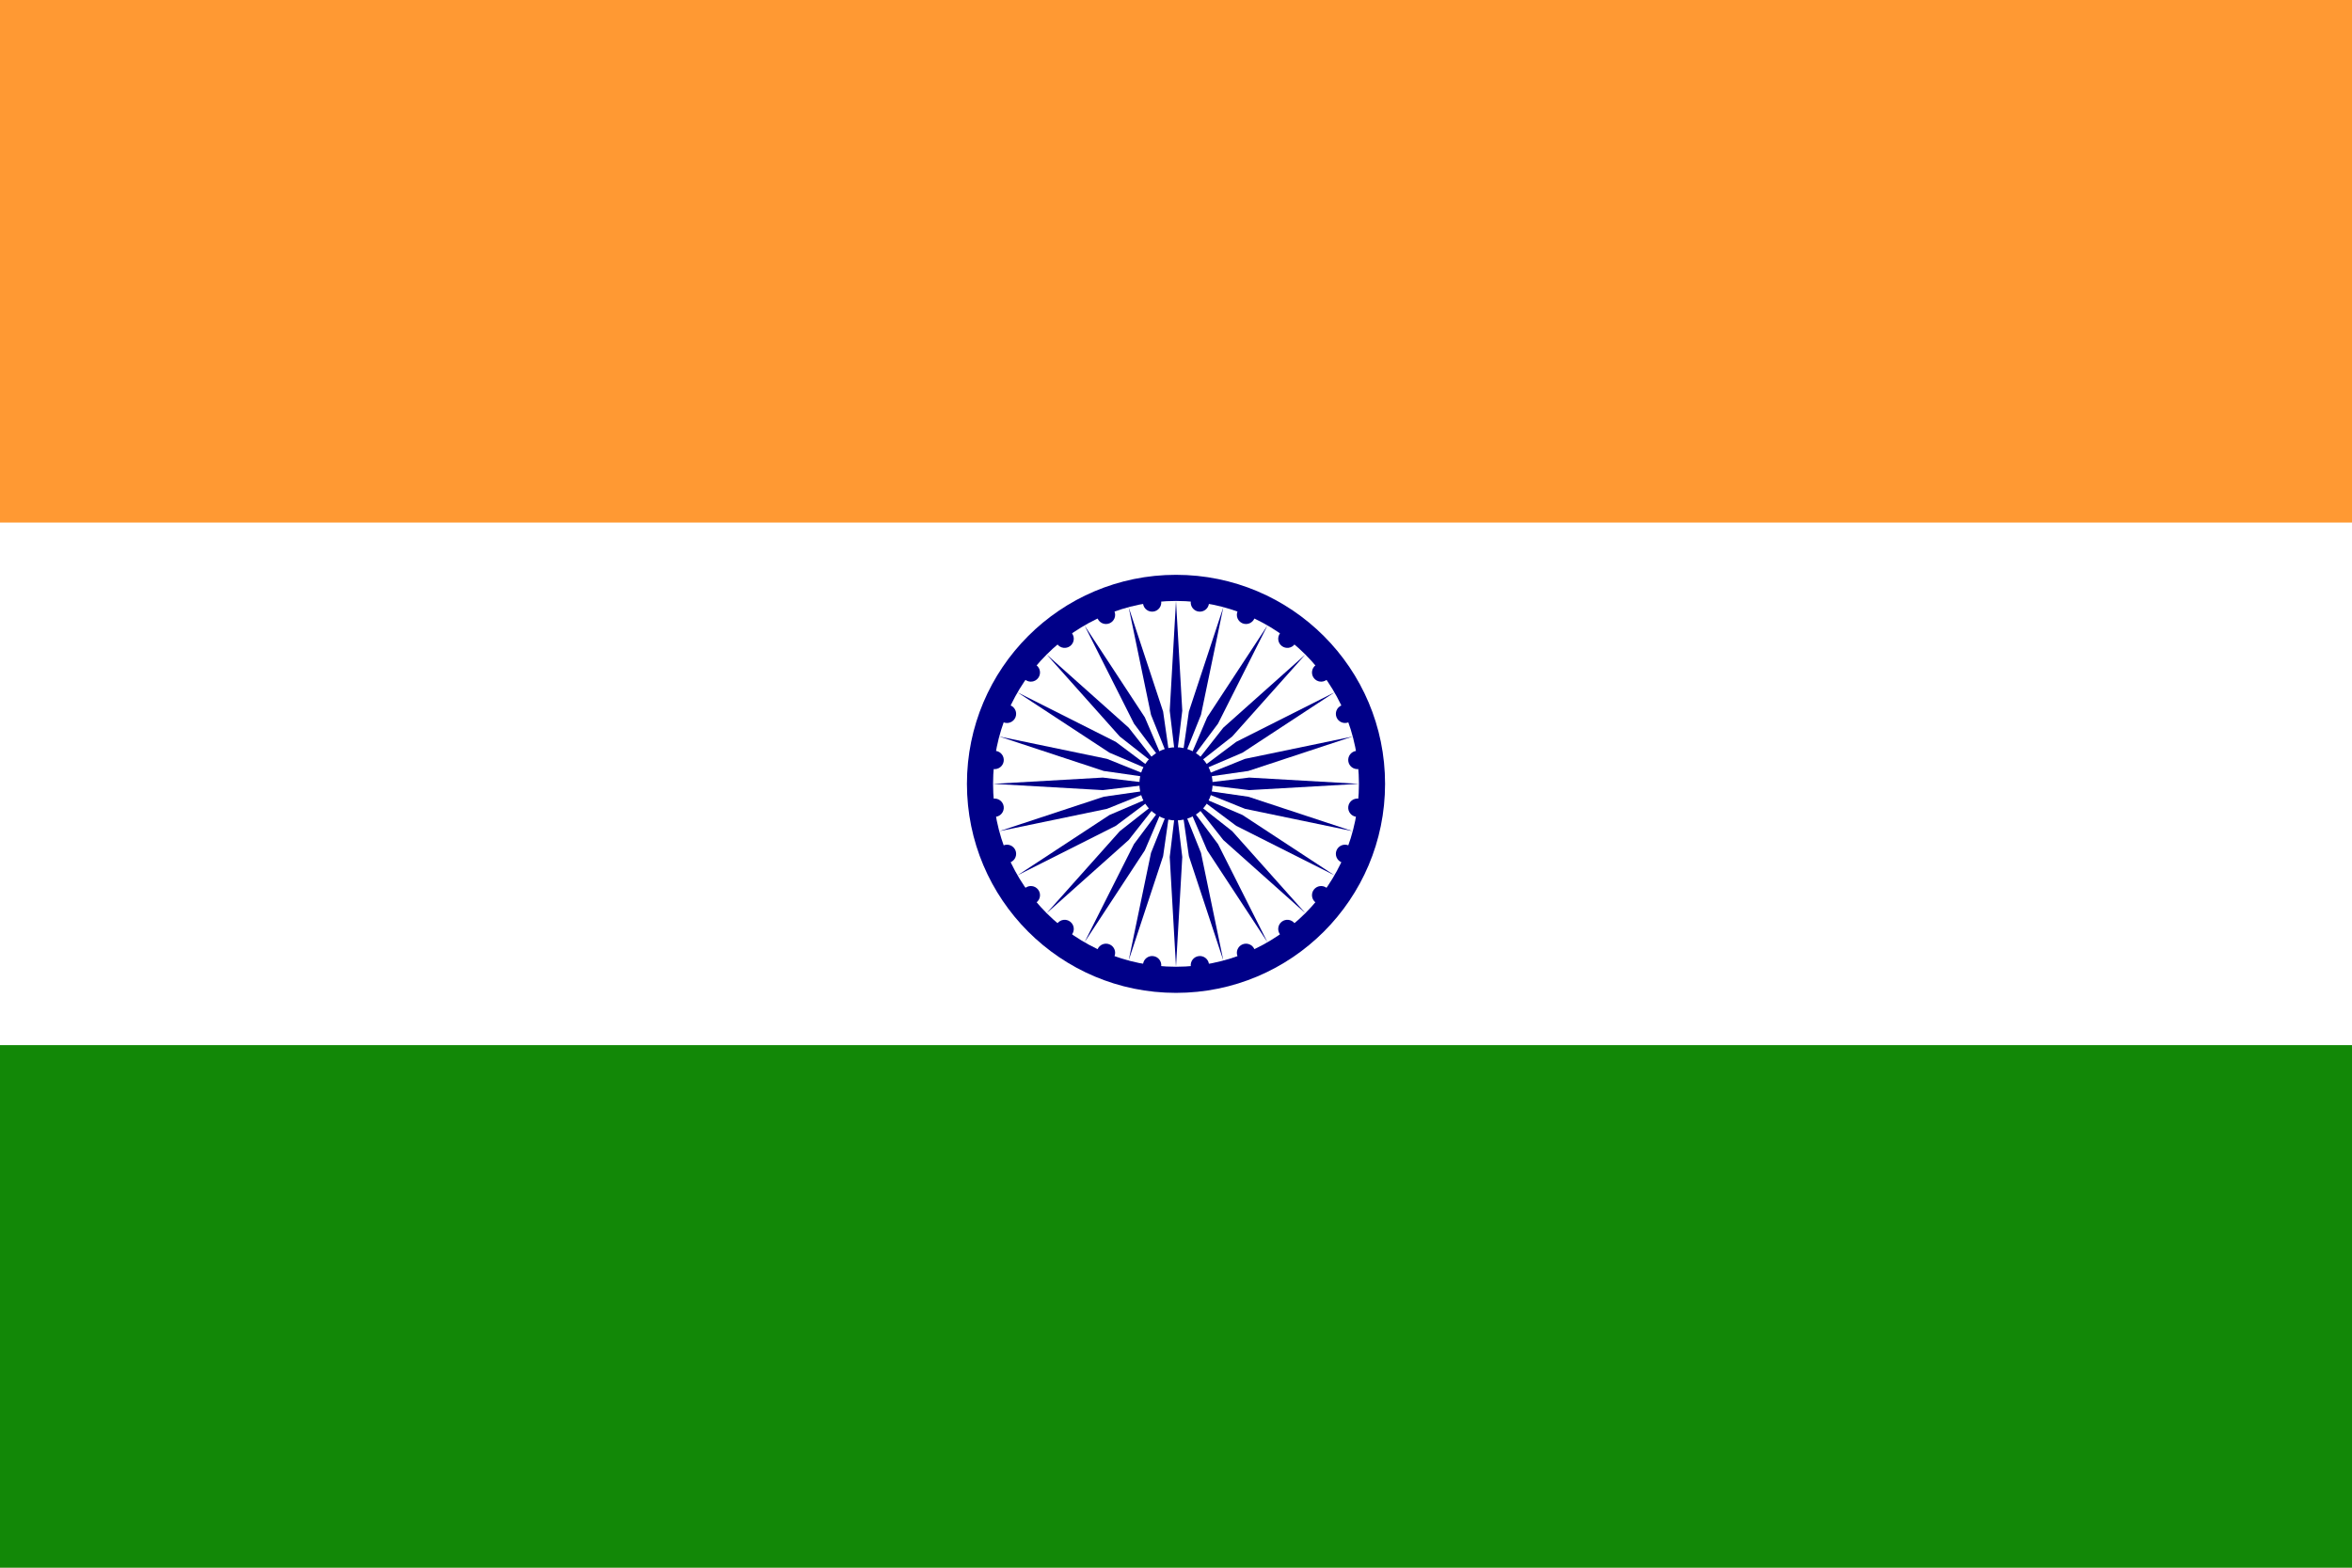
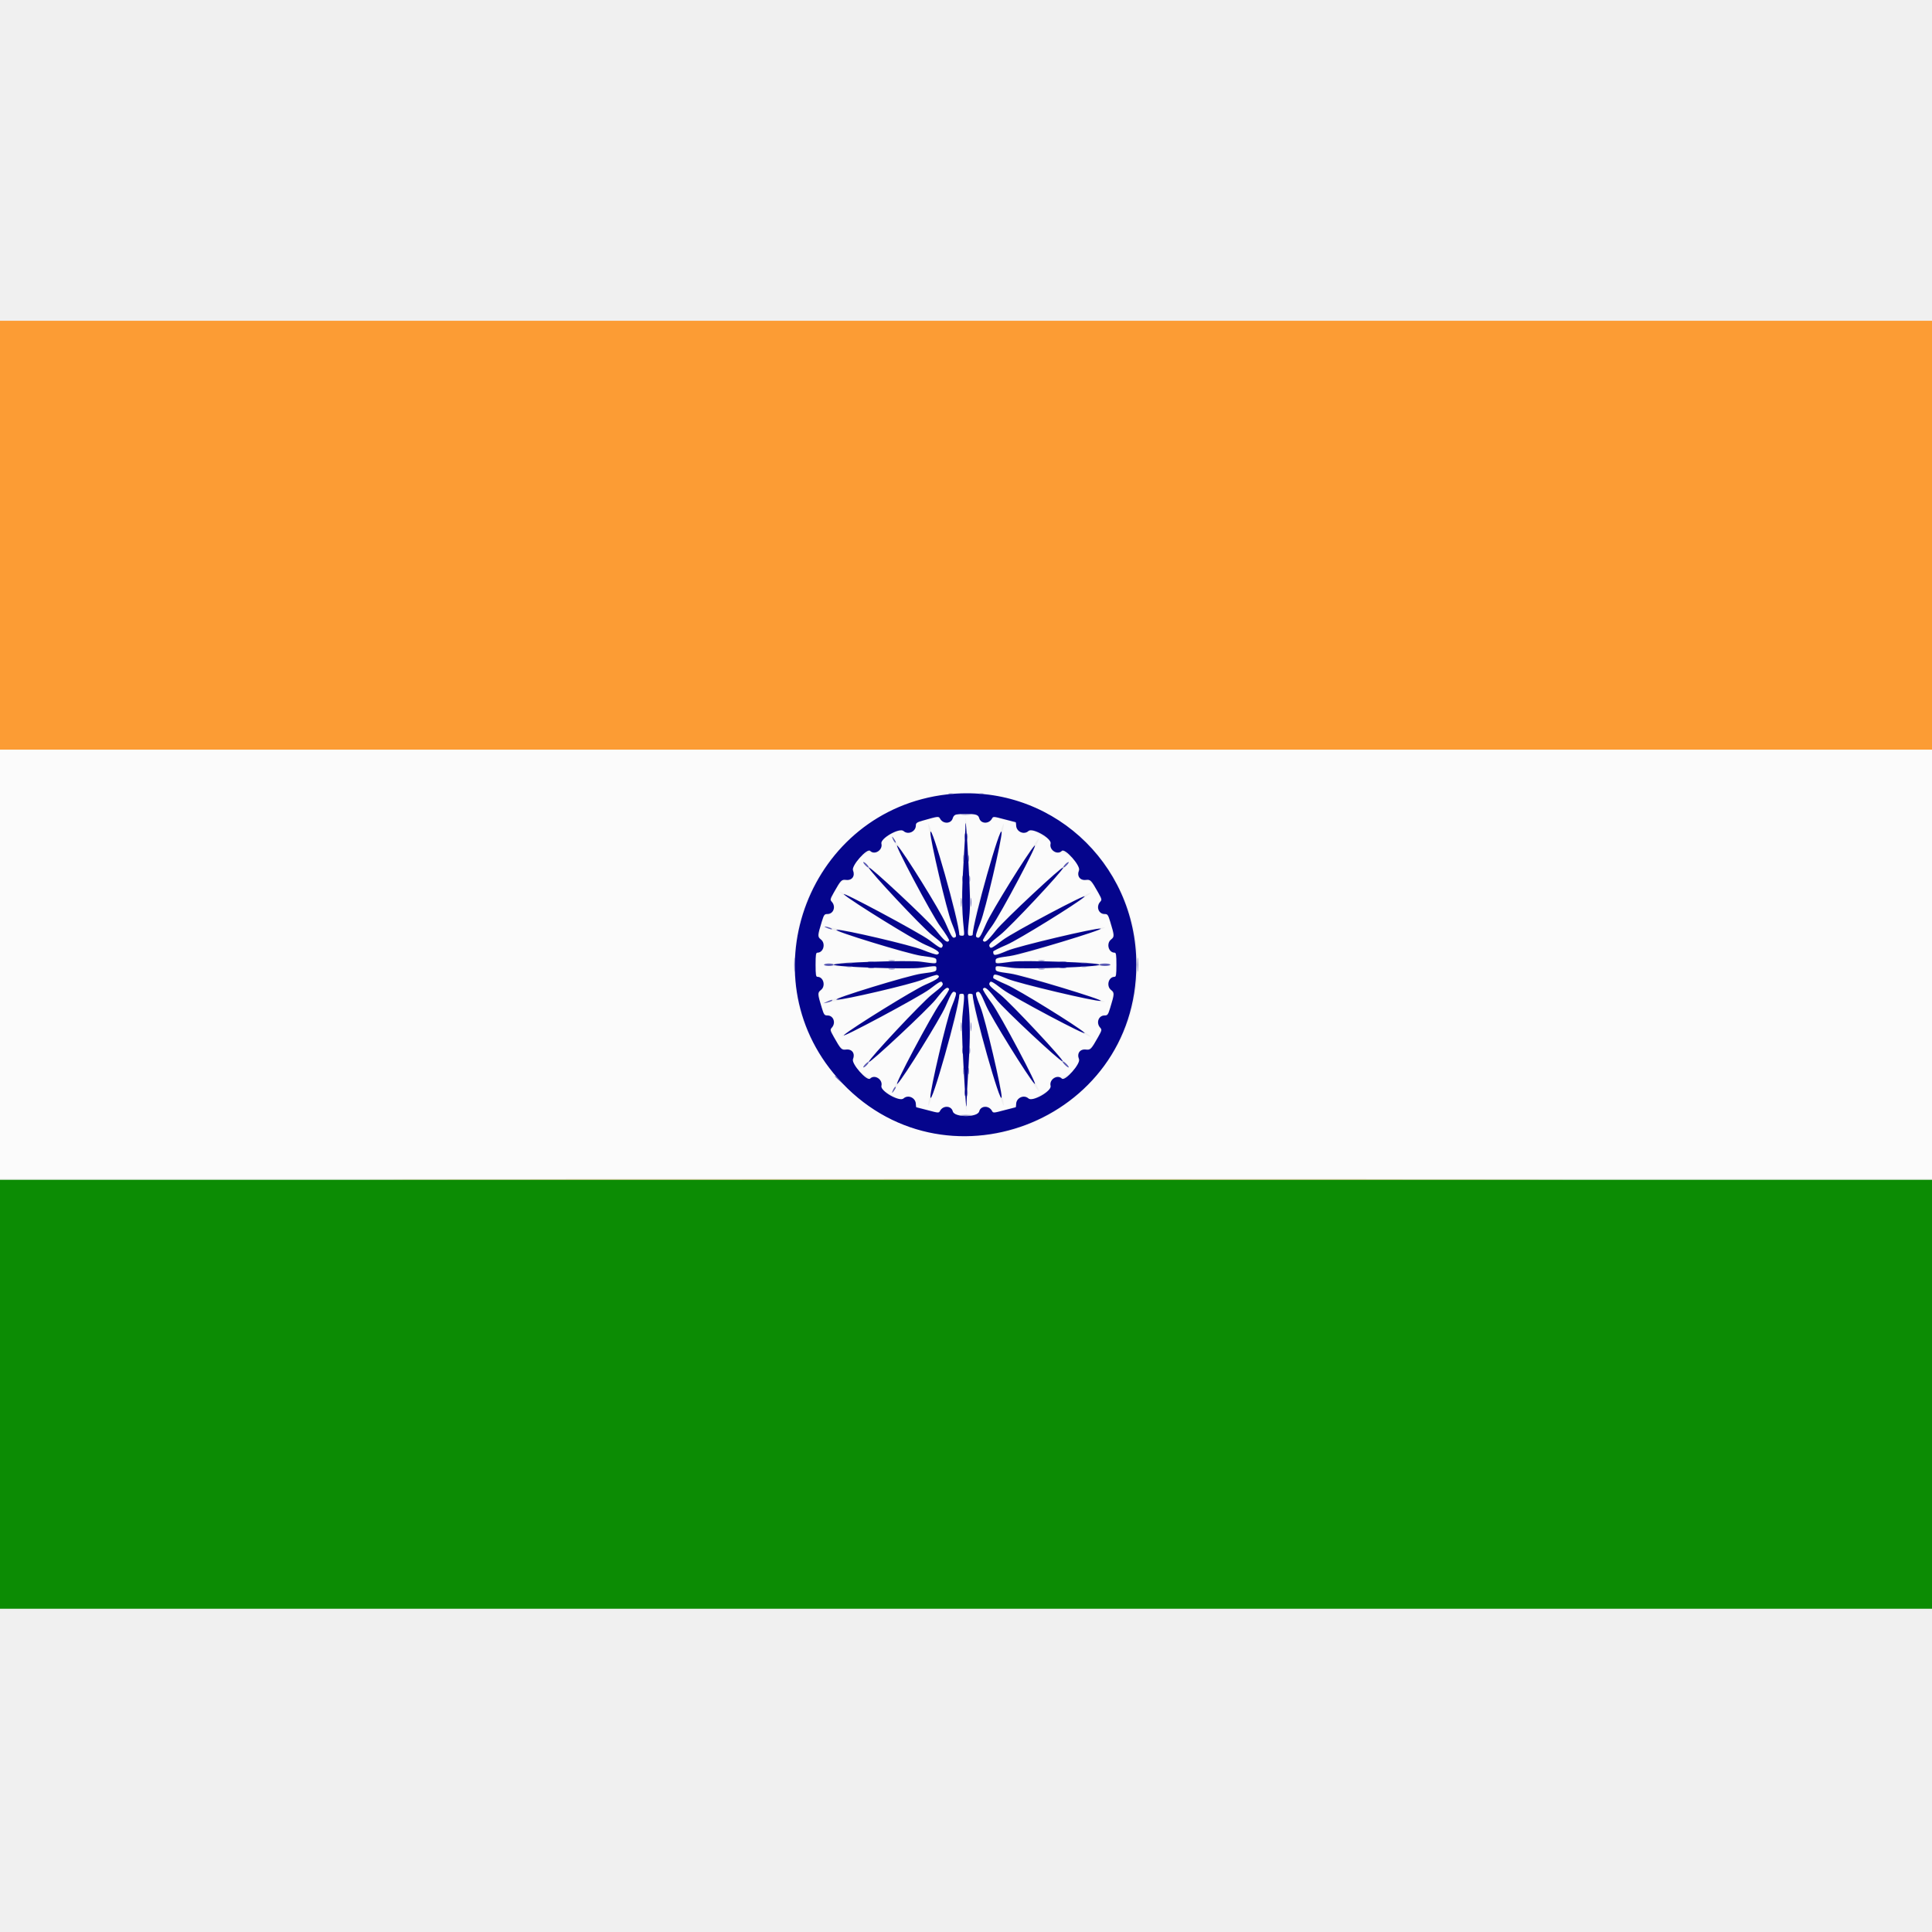
- <svg xmlns="http://www.w3.org/2000/svg" xmlns:xlink="http://www.w3.org/1999/xlink" width="1350" height="900" viewBox="0 0 225 150">
-   <rect width="225" height="150" fill="#f93" />
-   <rect y="50" width="225" height="100" fill="#fff" />
-   <rect y="100" width="225" height="50" fill="#128807" />
-   <g transform="translate(112.5,75)">
-     <circle r="20" fill="#008" />
-     <circle r="17.5" fill="#fff" />
-     <circle r="3.5" fill="#008" />
-     <g id="e">
-       <g id="f">
-         <g id="g">
-           <g id="h">
-             <circle transform="rotate(7.5) translate(17.5)" r=".875" fill="#008" />
-             <path d="m0 17.5 0.6-10.5-0.6-5-0.6 5 0.6 10.5z" fill="#008" />
-           </g>
-           <use transform="rotate(15)" xlink:href="#h" />
-         </g>
-         <use transform="rotate(30)" xlink:href="#g" />
-       </g>
-       <use transform="rotate(60)" xlink:href="#f" />
-     </g>
-     <use transform="rotate(120)" xlink:href="#e" />
-     <use transform="rotate(240)" xlink:href="#e" />
-   </g>
+ <svg xmlns="http://www.w3.org/2000/svg" width="512" height="512" viewBox="0 0 512 512" fill="none">
+   <path fill-rule="evenodd" clip-rule="evenodd" d="M0 141.836V198.672H256H512V141.836V85H256H0V141.836ZM128.027 312.583C198.529 312.626 313.801 312.626 384.187 312.583C454.572 312.538 396.888 312.501 256 312.501C115.112 312.501 57.523 312.538 128.027 312.583Z" fill="#FC9C34" />
+   <path fill-rule="evenodd" clip-rule="evenodd" d="M0 255.506V312.342H256H512V255.506V198.672H256H0V255.506ZM265.125 210.994C300.822 218.893 313.747 262.247 288.044 287.858C270.112 305.723 241.775 305.656 223.799 287.704C197.638 261.575 212.052 217.144 248.795 210.65C252.083 210.07 261.88 210.276 265.125 210.994ZM252.474 217.016C251.608 218.395 250.363 218.545 249.299 217.397L248.513 216.55L245.874 217.234C242.705 218.055 242.712 218.052 242.712 218.973C242.712 220.492 240.475 221.365 239.383 220.273C238.513 219.401 233.327 222.343 233.627 223.537C234.047 225.209 232.34 226.678 230.885 225.899C229.786 225.311 225.224 229.342 226.052 230.17C226.55 230.667 226.447 232.181 225.878 232.749C225.361 233.266 225.192 233.319 223.82 233.378C222.456 233.438 219.788 238.185 220.639 239.037C221.855 240.253 220.776 242.539 218.986 242.539C218.557 242.539 218.267 242.988 217.901 244.219C216.987 247.289 216.94 248.23 217.668 248.858C218.944 249.961 218.445 252.465 216.95 252.465C216.402 252.465 216.143 253.49 216.143 255.666C216.143 257.844 216.402 258.869 216.95 258.869C218.445 258.869 218.944 261.373 217.668 262.475C216.94 263.105 216.987 264.045 217.901 267.113C218.267 268.346 218.557 268.795 218.986 268.795C220.776 268.795 221.855 271.08 220.639 272.296C219.784 273.151 222.46 277.903 223.82 277.946C225.128 277.987 225.35 278.056 225.878 278.584C226.437 279.143 226.552 280.664 226.072 281.145C225.248 281.968 229.793 286.019 230.885 285.434C232.361 284.644 234.14 286.262 233.614 287.917C233.464 288.392 233.836 288.749 235.427 289.666C238.822 291.619 238.824 291.62 239.38 291.065C240.497 289.947 242.712 290.846 242.712 292.417C242.712 293.277 242.726 293.284 245.874 294.1L248.513 294.785L249.299 293.936C250.363 292.789 251.608 292.939 252.474 294.319L253.119 295.346H256H258.881L259.526 294.319C260.388 292.945 261.637 292.789 262.689 293.924L263.464 294.759L265.495 294.288C268.695 293.545 269.288 293.249 269.288 292.387C269.288 290.842 271.514 289.959 272.62 291.065C273.175 291.62 273.179 291.619 276.563 289.671C278.263 288.694 278.529 288.42 278.376 287.809C277.953 286.125 279.653 284.652 281.115 285.434C282.207 286.019 286.752 281.968 285.928 281.145C285.448 280.664 285.563 279.143 286.122 278.584C286.65 278.056 286.872 277.987 288.18 277.946C289.54 277.903 292.216 273.151 291.361 272.296C290.145 271.08 291.224 268.795 293.014 268.795C293.443 268.795 293.733 268.346 294.099 267.113C295.013 264.045 295.06 263.105 294.332 262.475C293.056 261.373 293.555 258.869 295.05 258.869C295.598 258.869 295.857 257.844 295.857 255.666C295.857 253.49 295.598 252.465 295.05 252.465C293.555 252.465 293.056 249.961 294.332 248.858C295.06 248.23 295.013 247.289 294.099 244.219C293.733 242.988 293.443 242.539 293.014 242.539C291.224 242.539 290.145 240.253 291.361 239.037C292.212 238.185 289.544 233.438 288.18 233.378C286.808 233.319 286.639 233.266 286.122 232.749C285.563 232.191 285.448 230.669 285.928 230.189C286.752 229.366 282.207 225.315 281.115 225.899C279.653 226.682 277.953 225.209 278.376 223.524C278.529 222.914 278.263 222.64 276.563 221.662C273.179 219.715 273.175 219.714 272.62 220.269C271.492 221.397 269.288 220.486 269.288 218.891C269.288 218.093 268.631 217.773 265.495 217.046L263.464 216.574L262.689 217.41C261.637 218.545 260.388 218.389 259.526 217.016L258.881 215.986H256H253.119L252.474 217.016ZM256.791 228.634C257.388 238.956 257.402 240.159 256.96 243.503C256.371 247.971 256.362 247.661 257.069 247.661C257.576 247.661 257.729 247.147 258.182 243.899C258.653 240.527 265.564 217.895 265.993 218.324C266.433 218.764 261.388 240.826 260.129 243.966C258.584 247.816 258.464 248.4 259.247 248.246C259.574 248.181 260.394 246.723 261.409 244.404C262.84 241.132 274.918 221.848 275.31 222.206C275.74 222.599 265.106 242.699 262.993 245.489C260.854 248.314 260.298 249.583 261.203 249.583C261.347 249.583 262.468 248.273 263.695 246.671C265.629 244.146 282.44 228.45 283.21 228.45C283.95 228.45 267.694 245.883 265.015 247.962C262.646 249.801 262.025 250.44 262.291 250.761C262.698 251.252 262.575 251.32 266.257 248.593C268.713 246.776 289.14 236.047 289.14 236.575C289.14 237.145 269.587 249.371 266.789 250.55C263.245 252.045 263.119 252.129 263.494 252.735C263.68 253.036 264.622 252.775 267.284 251.684C270.413 250.403 290.924 245.64 292.774 245.766C294.042 245.851 271.987 252.849 269.128 253.268C264.042 254.014 263.845 254.063 263.845 254.561C263.845 255.137 264.878 255.156 268.786 254.651C271.735 254.271 294.264 255.169 294.264 255.666C294.264 256.164 271.735 257.062 268.786 256.681C264.878 256.177 263.845 256.196 263.845 256.774C263.845 257.272 264.042 257.32 269.128 258.065C271.987 258.485 294.042 265.483 292.774 265.569C290.924 265.693 270.413 260.931 267.284 259.65C264.622 258.559 263.68 258.298 263.494 258.599C263.119 259.206 263.245 259.289 266.789 260.783C269.587 261.963 289.14 274.188 289.14 274.759C289.14 275.286 268.713 264.559 266.257 262.74C262.575 260.015 262.698 260.082 262.291 260.573C262.025 260.894 262.646 261.533 265.015 263.371C267.694 265.449 283.95 282.884 283.21 282.884C282.44 282.884 265.629 267.188 263.695 264.662C262.468 263.061 261.347 261.75 261.203 261.75C260.298 261.75 260.854 263.02 262.993 265.844C265.105 268.633 275.741 288.738 275.31 289.126C274.897 289.499 262.597 269.78 261.198 266.499C260.067 263.847 259.475 262.81 259.163 262.93C258.513 263.18 258.587 263.524 260.129 267.368C261.39 270.513 266.433 292.57 265.992 293.012C265.565 293.438 258.66 270.813 258.185 267.435C257.729 264.189 257.576 263.672 257.069 263.672C256.362 263.672 256.371 263.362 256.96 267.833C257.402 271.175 257.389 272.364 256.801 282.381C256.449 288.382 256.15 293.579 256.136 293.931C256.054 295.943 255.786 292.694 255.209 282.7C254.612 272.378 254.598 271.174 255.04 267.83C255.629 263.362 255.638 263.672 254.931 263.672C254.424 263.672 254.271 264.189 253.815 267.435C253.34 270.813 246.435 293.438 246.008 293.012C245.567 292.57 250.61 270.513 251.871 267.368C253.413 263.524 253.487 263.18 252.837 262.93C252.525 262.81 251.933 263.847 250.803 266.499C249.448 269.681 238.324 287.59 236.55 289.448C235.142 290.924 246.929 268.589 249.007 265.844C251.146 263.02 251.702 261.75 250.797 261.75C250.653 261.75 249.532 263.064 248.305 264.669C246.365 267.204 229.571 282.884 228.794 282.884C228.186 282.884 244.259 265.475 246.396 263.819C247.75 262.769 249.143 261.685 249.492 261.41C250.03 260.985 250.058 260.853 249.672 260.533C249.307 260.23 248.631 260.598 246.205 262.424C243.571 264.406 221.734 275.897 223.02 274.625C224.687 272.972 242.034 262.205 245.152 260.886C247.15 260.04 248.785 259.277 248.786 259.189C248.787 258.224 248.084 258.31 244.64 259.695C241.384 261.004 218.908 266.184 218.423 265.737C218.071 265.414 241.24 258.242 243.672 257.923C247.625 257.405 248.155 257.268 248.155 256.762C248.155 256.204 247.451 256.193 243.473 256.681C240.381 257.062 218.377 256.172 218.377 255.666C218.377 255.162 240.381 254.273 243.473 254.653C247.451 255.142 248.155 255.129 248.155 254.572C248.155 254.066 247.625 253.929 243.672 253.411C241.24 253.091 218.071 245.921 218.423 245.597C218.908 245.15 241.384 250.33 244.64 251.64C248.081 253.022 248.803 253.11 248.782 252.145C248.781 252.057 247.09 251.259 245.025 250.374C241.921 249.041 221.955 236.612 222.324 236.242C222.642 235.925 244.015 247.224 246.088 248.804C249.318 251.268 249.297 251.257 249.709 250.761C249.975 250.44 249.354 249.801 246.985 247.962C244.3 245.878 228.05 228.45 228.794 228.45C229.571 228.45 246.365 244.129 248.305 246.665C249.532 248.271 250.653 249.583 250.797 249.583C251.702 249.583 251.146 248.314 249.007 245.489C246.929 242.745 235.142 220.41 236.55 221.886C238.223 223.638 249.443 241.644 250.715 244.62C251.656 246.822 252.42 248.181 252.75 248.246C253.536 248.4 253.417 247.819 251.871 243.966C250.61 240.821 245.567 218.763 246.008 218.322C246.435 217.896 253.34 240.521 253.815 243.899C254.271 247.145 254.424 247.661 254.931 247.661C255.638 247.661 255.629 247.972 255.04 243.501C254.598 240.158 254.611 238.97 255.199 228.952C255.551 222.952 255.85 217.755 255.864 217.403C255.946 215.391 256.214 218.64 256.791 228.634Z" fill="#FBFBFB" />
+   <path fill-rule="evenodd" clip-rule="evenodd" d="M0 369.498V426.334H256H512V369.498V312.662H256H0V369.498Z" fill="#0C8C04" />
+   <path fill-rule="evenodd" clip-rule="evenodd" d="M250.912 210.538C214.595 214.752 197.805 258.302 221.948 285.667C249.586 316.991 301.143 297.461 301.143 255.666C301.143 228.314 277.874 207.41 250.912 210.538ZM258.336 215.836C259.016 215.972 259.369 216.266 259.505 216.808C259.891 218.348 262.076 218.432 262.876 216.938C263.195 216.343 263.274 216.347 266.108 217.105C267.707 217.532 269.076 217.883 269.151 217.883C269.226 217.883 269.288 218.243 269.288 218.683C269.288 220.378 271.323 221.342 272.552 220.228C273.618 219.264 278.767 222.193 278.422 223.569C277.999 225.252 280.21 226.686 281.399 225.497C282.22 224.676 286.445 229.47 285.951 230.661C285.334 232.151 286.2 233.367 287.75 233.186C288.995 233.041 289.157 233.207 291.043 236.552C292.012 238.274 292.051 238.454 291.576 238.979C290.42 240.255 291.11 242.218 292.714 242.218C293.519 242.218 293.652 242.396 294.212 244.219C295.363 247.971 295.377 248.25 294.452 248.978C293.119 250.026 293.77 252.465 295.384 252.465C295.78 252.465 295.864 253.033 295.864 255.666C295.864 258.299 295.78 258.869 295.384 258.869C293.77 258.869 293.119 261.307 294.452 262.355C295.377 263.084 295.363 263.362 294.212 267.113C293.652 268.937 293.519 269.115 292.714 269.115C291.11 269.115 290.42 271.077 291.576 272.354C292.051 272.88 292.012 273.06 291.043 274.78C289.157 278.125 288.995 278.293 287.75 278.147C286.2 277.966 285.334 279.181 285.951 280.671C286.445 281.863 282.22 286.656 281.399 285.836C280.21 284.648 277.999 286.08 278.422 287.765C278.767 289.139 273.618 292.069 272.552 291.104C271.323 289.992 269.288 290.956 269.288 292.649C269.288 293.09 269.226 293.45 269.151 293.45C269.076 293.45 267.707 293.8 266.108 294.227C263.274 294.986 263.195 294.99 262.876 294.395C262.076 292.901 259.891 292.985 259.505 294.524C259.089 296.186 252.911 296.186 252.495 294.524C252.109 292.985 249.924 292.901 249.124 294.395C248.805 294.99 248.726 294.986 245.892 294.227C244.293 293.8 242.924 293.45 242.849 293.45C242.774 293.45 242.712 293.09 242.712 292.649C242.712 290.956 240.677 289.992 239.448 291.104C238.382 292.069 233.233 289.139 233.578 287.765C234.001 286.08 231.79 284.648 230.601 285.836C229.78 286.656 225.555 281.863 226.049 280.671C226.666 279.181 225.8 277.966 224.25 278.147C223.005 278.293 222.843 278.125 220.957 274.78C219.988 273.06 219.949 272.88 220.424 272.354C221.58 271.077 220.89 269.115 219.286 269.115C218.481 269.115 218.348 268.937 217.788 267.113C216.637 263.362 216.623 263.084 217.548 262.355C218.881 261.307 218.23 258.869 216.616 258.869C216.22 258.869 216.136 258.299 216.136 255.666C216.136 253.033 216.22 252.465 216.616 252.465C218.23 252.465 218.881 250.026 217.548 248.978C216.623 248.25 216.637 247.971 217.788 244.219C218.348 242.396 218.481 242.218 219.286 242.218C220.89 242.218 221.58 240.255 220.424 238.979C219.949 238.454 219.988 238.274 220.957 236.552C222.843 233.207 223.005 233.041 224.25 233.186C225.8 233.367 226.666 232.151 226.049 230.661C225.555 229.47 229.78 224.676 230.601 225.497C231.79 226.686 234.001 225.252 233.578 223.569C233.233 222.193 238.382 219.264 239.448 220.228C240.658 221.324 242.712 220.383 242.712 218.734C242.712 218.096 242.985 217.906 244.553 217.459C248.63 216.296 248.772 216.279 249.125 216.94C249.929 218.442 252.109 218.346 252.499 216.793C252.616 216.325 252.982 215.943 253.389 215.863C254.52 215.643 257.29 215.628 258.336 215.836ZM255.84 219.394C255.84 220.106 255.61 224.418 255.329 228.973C254.854 236.649 254.874 240.848 255.402 245.98C255.598 247.876 255.572 247.982 254.924 247.982C254.547 247.982 254.236 247.874 254.231 247.742C254.12 244.094 246.685 217.755 246.566 220.588C246.487 222.494 250.904 241.298 252.168 244.428C253.322 247.289 253.549 248.136 253.219 248.345C252.474 248.817 252.244 248.493 250.557 244.603C249.138 241.331 239.503 225.818 237.841 224.127C236.46 222.723 246.957 242.506 249.176 245.49C250.579 247.377 251.637 249.07 251.524 249.252C251.058 250.005 250.317 249.429 248.041 246.547C245.964 243.917 230.223 229.214 230.223 229.904C230.223 230.652 244.234 245.603 246.947 247.748C249.742 249.96 250.054 250.307 249.751 250.873C249.432 251.468 249.213 251.359 246.301 249.159C243.739 247.222 222.035 235.61 223.695 237.064C225.847 238.947 242.241 249.083 245.193 250.354C248.584 251.815 249.471 252.546 248.366 252.969C248.131 253.06 246.365 252.494 244.444 251.714C241.412 250.48 223.409 246.272 221.732 246.405C220.189 246.528 240.768 252.842 244.218 253.305C247.995 253.811 248.155 253.864 248.155 254.59C248.155 255.47 248.326 255.46 243.992 254.864C240.684 254.409 220.938 255.097 220.938 255.666C220.938 256.237 240.684 256.924 243.992 256.469C248.326 255.874 248.155 255.862 248.155 256.744C248.155 257.47 247.995 257.522 244.218 258.028C240.768 258.49 220.189 264.804 221.732 264.927C223.409 265.061 241.412 260.854 244.444 259.62C246.365 258.838 248.131 258.274 248.366 258.363C249.471 258.788 248.584 259.519 245.193 260.979C242.241 262.25 225.847 272.386 223.695 274.27C222.035 275.724 243.739 264.112 246.301 262.175C249.213 259.973 249.432 259.865 249.751 260.461C250.054 261.027 249.742 261.374 246.947 263.586C244.234 265.731 230.223 280.681 230.223 281.43C230.223 282.12 245.964 267.417 248.041 264.786C250.317 261.904 251.058 261.329 251.524 262.082C251.637 262.263 250.579 263.957 249.176 265.843C246.957 268.826 236.46 288.61 237.841 287.207C239.503 285.516 249.138 270.002 250.557 266.73C252.244 262.839 252.474 262.517 253.219 262.988C253.549 263.198 253.321 264.045 252.165 266.906C250.9 270.035 246.514 288.691 246.564 290.728C246.637 293.733 254.12 267.253 254.231 263.592C254.236 263.46 254.527 263.351 254.879 263.351C255.644 263.351 255.651 263.468 255.144 268.329C254.833 271.312 254.867 273.762 255.343 282.454C255.866 291.995 256.16 295.409 256.16 291.94C256.16 291.227 256.39 286.916 256.671 282.361C257.146 274.684 257.126 270.486 256.598 265.353C256.402 263.458 256.428 263.351 257.076 263.351C257.453 263.351 257.764 263.46 257.769 263.592C257.88 267.24 265.315 293.578 265.434 290.746C265.513 288.84 261.096 270.034 259.832 266.906C258.678 264.044 258.451 263.198 258.781 262.988C259.528 262.515 259.768 262.848 261.345 266.536C262.669 269.631 272.552 285.573 274.159 287.207C275.539 288.608 265.043 268.827 262.824 265.843C261.421 263.957 260.364 262.263 260.476 262.082C260.942 261.328 261.683 261.905 263.967 264.796C266.056 267.441 280.873 281.283 281.614 281.283C282.326 281.283 267.811 265.76 265.06 263.579C262.278 261.372 261.953 261.011 262.252 260.455C262.566 259.867 262.803 259.986 265.729 262.203C268.421 264.242 288.872 275.082 287.379 273.68C285.615 272.021 269.836 262.276 266.807 260.974C264.826 260.124 263.205 259.313 263.205 259.175C263.205 257.934 263.58 257.956 266.993 259.395C269.862 260.606 290.301 265.449 291.692 265.248C292.879 265.077 271.037 258.469 267.767 258.01C264.047 257.489 263.845 257.422 263.845 256.723C263.845 255.865 263.642 255.877 268.168 256.466C271.631 256.915 291.382 256.236 291.382 255.666C291.382 255.097 271.631 254.417 268.168 254.867C263.642 255.456 263.845 255.468 263.845 254.61C263.845 253.911 264.047 253.845 267.767 253.324C271.027 252.866 292.918 246.242 291.692 246.083C290.248 245.896 269.856 250.73 266.993 251.938C263.58 253.378 263.205 253.399 263.205 252.159C263.205 252.019 264.826 251.209 266.807 250.358C269.836 249.058 285.615 239.313 287.379 237.653C288.872 236.251 268.421 247.091 265.729 249.13C262.803 251.346 262.566 251.465 262.252 250.879C261.953 250.322 262.278 249.961 265.06 247.754C267.771 245.604 281.777 230.649 281.777 229.904C281.777 229.214 266.036 243.917 263.959 246.547C261.683 249.429 260.942 250.005 260.476 249.252C260.364 249.07 261.421 247.377 262.824 245.49C265.043 242.506 275.539 222.725 274.159 224.127C272.552 225.76 262.669 241.703 261.345 244.798C259.768 248.485 259.528 248.818 258.781 248.345C258.451 248.136 258.678 247.289 259.832 244.428C261.096 241.298 265.513 222.494 265.434 220.588C265.315 217.755 257.88 244.094 257.769 247.742C257.764 247.874 257.473 247.982 257.121 247.982C256.356 247.982 256.349 247.866 256.856 243.004C257.167 240.022 257.133 237.572 256.657 228.88C256.134 219.338 255.84 215.923 255.84 219.394Z" fill="#05058C" />
+   <path fill-rule="evenodd" clip-rule="evenodd" d="M251.437 210.42C251.745 210.499 252.25 210.499 252.558 210.42C252.867 210.339 252.614 210.272 251.997 210.272C251.38 210.272 251.128 210.339 251.437 210.42ZM259.442 210.42C259.75 210.499 260.255 210.499 260.563 210.42C260.872 210.339 260.62 210.272 260.003 210.272C259.386 210.272 259.133 210.339 259.442 210.42ZM254.792 215.872C255.36 215.944 256.369 215.945 257.033 215.875C257.697 215.806 257.233 215.748 256 215.747C254.767 215.746 254.223 215.802 254.792 215.872ZM255.607 221.726C255.607 222.518 255.67 222.842 255.745 222.447C255.822 222.05 255.822 221.401 255.745 221.005C255.67 220.608 255.607 220.934 255.607 221.726ZM256.247 221.726C256.247 222.518 256.31 222.842 256.387 222.447C256.462 222.05 256.462 221.401 256.387 221.005C256.31 220.608 256.247 220.934 256.247 221.726ZM236.686 222.526C236.887 222.966 237.175 223.327 237.327 223.327C237.478 223.327 237.367 222.966 237.079 222.526C236.79 222.086 236.502 221.726 236.438 221.726C236.374 221.726 236.485 222.086 236.686 222.526ZM255.287 227.49C255.287 228.282 255.35 228.606 255.425 228.209C255.502 227.814 255.502 227.165 255.425 226.769C255.35 226.372 255.287 226.696 255.287 227.49ZM256.567 227.49C256.567 228.282 256.63 228.606 256.707 228.209C256.782 227.814 256.782 227.165 256.707 226.769C256.63 226.372 256.567 226.696 256.567 227.49ZM229.262 229.248C229.676 229.689 230.084 229.978 230.17 229.891C230.382 229.679 229.247 228.45 228.837 228.45C228.658 228.45 228.849 228.809 229.262 229.248ZM282.254 229.092C281.399 230.038 281.857 230.187 282.738 229.248C283.151 228.809 283.342 228.45 283.163 228.45C282.982 228.45 282.574 228.739 282.254 229.092ZM254.967 232.932C254.967 233.725 255.028 234.05 255.105 233.653C255.182 233.257 255.182 232.608 255.105 232.212C255.028 231.816 254.967 232.14 254.967 232.932ZM256.888 232.932C256.888 233.725 256.95 234.05 257.027 233.653C257.103 233.257 257.103 232.608 257.027 232.212C256.95 231.816 256.888 232.14 256.888 232.932ZM254.659 239.176C254.66 240.233 254.72 240.626 254.792 240.052C254.862 239.476 254.861 238.612 254.788 238.13C254.715 237.649 254.656 238.12 254.659 239.176ZM257.22 239.176C257.221 240.233 257.281 240.626 257.353 240.052C257.425 239.476 257.422 238.612 257.349 238.13C257.276 237.649 257.219 238.12 257.22 239.176ZM218.697 245.698C219.476 246.161 220.824 246.499 220.458 246.138C220.282 245.965 219.706 245.731 219.177 245.617C218.55 245.483 218.383 245.511 218.697 245.698ZM210.487 255.666C210.487 257.339 210.541 258.024 210.607 257.188C210.673 256.351 210.673 254.983 210.607 254.146C210.541 253.31 210.487 253.993 210.487 255.666ZM301.423 255.666C301.423 257.339 301.477 258.024 301.544 257.188C301.61 256.351 301.61 254.983 301.544 254.146C301.477 253.31 301.423 253.993 301.423 255.666ZM235.588 254.612C235.983 254.688 236.632 254.688 237.028 254.612C237.425 254.536 237.101 254.473 236.307 254.473C235.515 254.473 235.191 254.536 235.588 254.612ZM275.292 254.612C275.688 254.688 276.337 254.688 276.733 254.612C277.129 254.536 276.805 254.473 276.013 254.473C275.22 254.473 274.895 254.536 275.292 254.612ZM230.144 254.932C230.54 255.008 231.188 255.008 231.585 254.932C231.981 254.856 231.657 254.793 230.865 254.793C230.072 254.793 229.747 254.856 230.144 254.932ZM280.9 254.935C281.386 255.01 282.107 255.007 282.501 254.932C282.895 254.856 282.496 254.796 281.617 254.797C280.736 254.8 280.413 254.863 280.9 254.935ZM224.38 255.253C224.777 255.328 225.425 255.328 225.821 255.253C226.217 255.176 225.893 255.113 225.101 255.113C224.308 255.113 223.983 255.176 224.38 255.253ZM286.499 255.253C286.895 255.328 287.544 255.328 287.94 255.253C288.337 255.176 288.012 255.113 287.219 255.113C286.427 255.113 286.103 255.176 286.499 255.253ZM218.377 255.666C218.377 255.843 218.953 255.986 219.657 255.986C220.362 255.986 220.938 255.843 220.938 255.666C220.938 255.491 220.362 255.346 219.657 255.346C218.953 255.346 218.377 255.491 218.377 255.666ZM291.382 255.666C291.382 255.843 292.031 255.986 292.823 255.986C293.615 255.986 294.264 255.843 294.264 255.666C294.264 255.491 293.615 255.346 292.823 255.346C292.031 255.346 291.382 255.491 291.382 255.666ZM224.38 256.213C224.777 256.29 225.425 256.29 225.821 256.213C226.217 256.136 225.893 256.075 225.101 256.075C224.308 256.075 223.983 256.136 224.38 256.213ZM286.499 256.213C286.895 256.29 287.544 256.29 287.94 256.213C288.337 256.136 288.012 256.075 287.219 256.075C286.427 256.075 286.103 256.136 286.499 256.213ZM230.144 256.533C230.54 256.61 231.188 256.61 231.585 256.533C231.981 256.457 231.657 256.395 230.865 256.395C230.072 256.395 229.747 256.457 230.144 256.533ZM280.9 256.537C281.386 256.611 282.107 256.608 282.501 256.533C282.895 256.456 282.496 256.396 281.617 256.399C280.736 256.401 280.413 256.464 280.9 256.537ZM235.588 256.853C235.983 256.93 236.632 256.93 237.028 256.853C237.425 256.777 237.101 256.715 236.307 256.715C235.515 256.715 235.191 256.777 235.588 256.853ZM275.292 256.853C275.688 256.93 276.337 256.93 276.733 256.853C277.129 256.777 276.805 256.715 276.013 256.715C275.22 256.715 274.895 256.777 275.292 256.853ZM219.177 265.434L218.217 265.887L219.177 265.699C219.706 265.595 220.274 265.385 220.442 265.232C220.899 264.813 220.287 264.911 219.177 265.434ZM254.659 272.157C254.66 273.214 254.72 273.607 254.792 273.032C254.862 272.456 254.861 271.592 254.788 271.111C254.715 270.63 254.656 271.101 254.659 272.157ZM257.22 272.157C257.221 273.214 257.281 273.607 257.353 273.032C257.425 272.456 257.422 271.592 257.349 271.111C257.276 270.63 257.219 271.101 257.22 272.157ZM254.967 278.4C254.967 279.194 255.028 279.518 255.105 279.121C255.182 278.726 255.182 278.077 255.105 277.681C255.028 277.284 254.967 277.608 254.967 278.4ZM256.888 278.4C256.888 279.194 256.95 279.518 257.027 279.121C257.103 278.726 257.103 278.077 257.027 277.681C256.95 277.284 256.888 277.608 256.888 278.4ZM229.262 282.084C228.849 282.525 228.658 282.884 228.837 282.884C229.247 282.884 230.382 281.654 230.17 281.442C230.084 281.356 229.676 281.645 229.262 282.084ZM282.097 282.083C282.51 282.523 282.993 282.884 283.168 282.884C283.345 282.884 283.15 282.523 282.737 282.083C282.323 281.643 281.841 281.283 281.664 281.283C281.489 281.283 281.683 281.643 282.097 282.083ZM255.287 283.844C255.287 284.637 255.35 284.962 255.425 284.565C255.502 284.168 255.502 283.52 255.425 283.124C255.35 282.728 255.287 283.052 255.287 283.844ZM256.567 283.844C256.567 284.637 256.63 284.962 256.707 284.565C256.782 284.168 256.782 283.52 256.707 283.124C256.63 282.728 256.567 283.052 256.567 283.844ZM221.258 285.225C221.258 285.28 221.727 285.749 222.299 286.266L223.34 287.207L222.399 286.166C221.522 285.196 221.258 284.978 221.258 285.225ZM236.686 288.808C236.485 289.247 236.374 289.608 236.438 289.608C236.502 289.608 236.79 289.247 237.079 288.808C237.367 288.368 237.478 288.007 237.327 288.007C237.175 288.007 236.887 288.368 236.686 288.808ZM255.607 289.608C255.607 290.4 255.67 290.724 255.745 290.329C255.822 289.932 255.822 289.284 255.745 288.887C255.67 288.491 255.607 288.816 255.607 289.608ZM256.247 289.608C256.247 290.4 256.31 290.724 256.387 290.329C256.462 289.932 256.462 289.284 256.387 288.887C256.31 288.491 256.247 288.816 256.247 289.608ZM254.792 295.602C255.36 295.674 256.369 295.674 257.033 295.605C257.697 295.536 257.233 295.478 256 295.477C254.767 295.476 254.223 295.532 254.792 295.602Z" fill="#5A5AB4" />
</svg>
